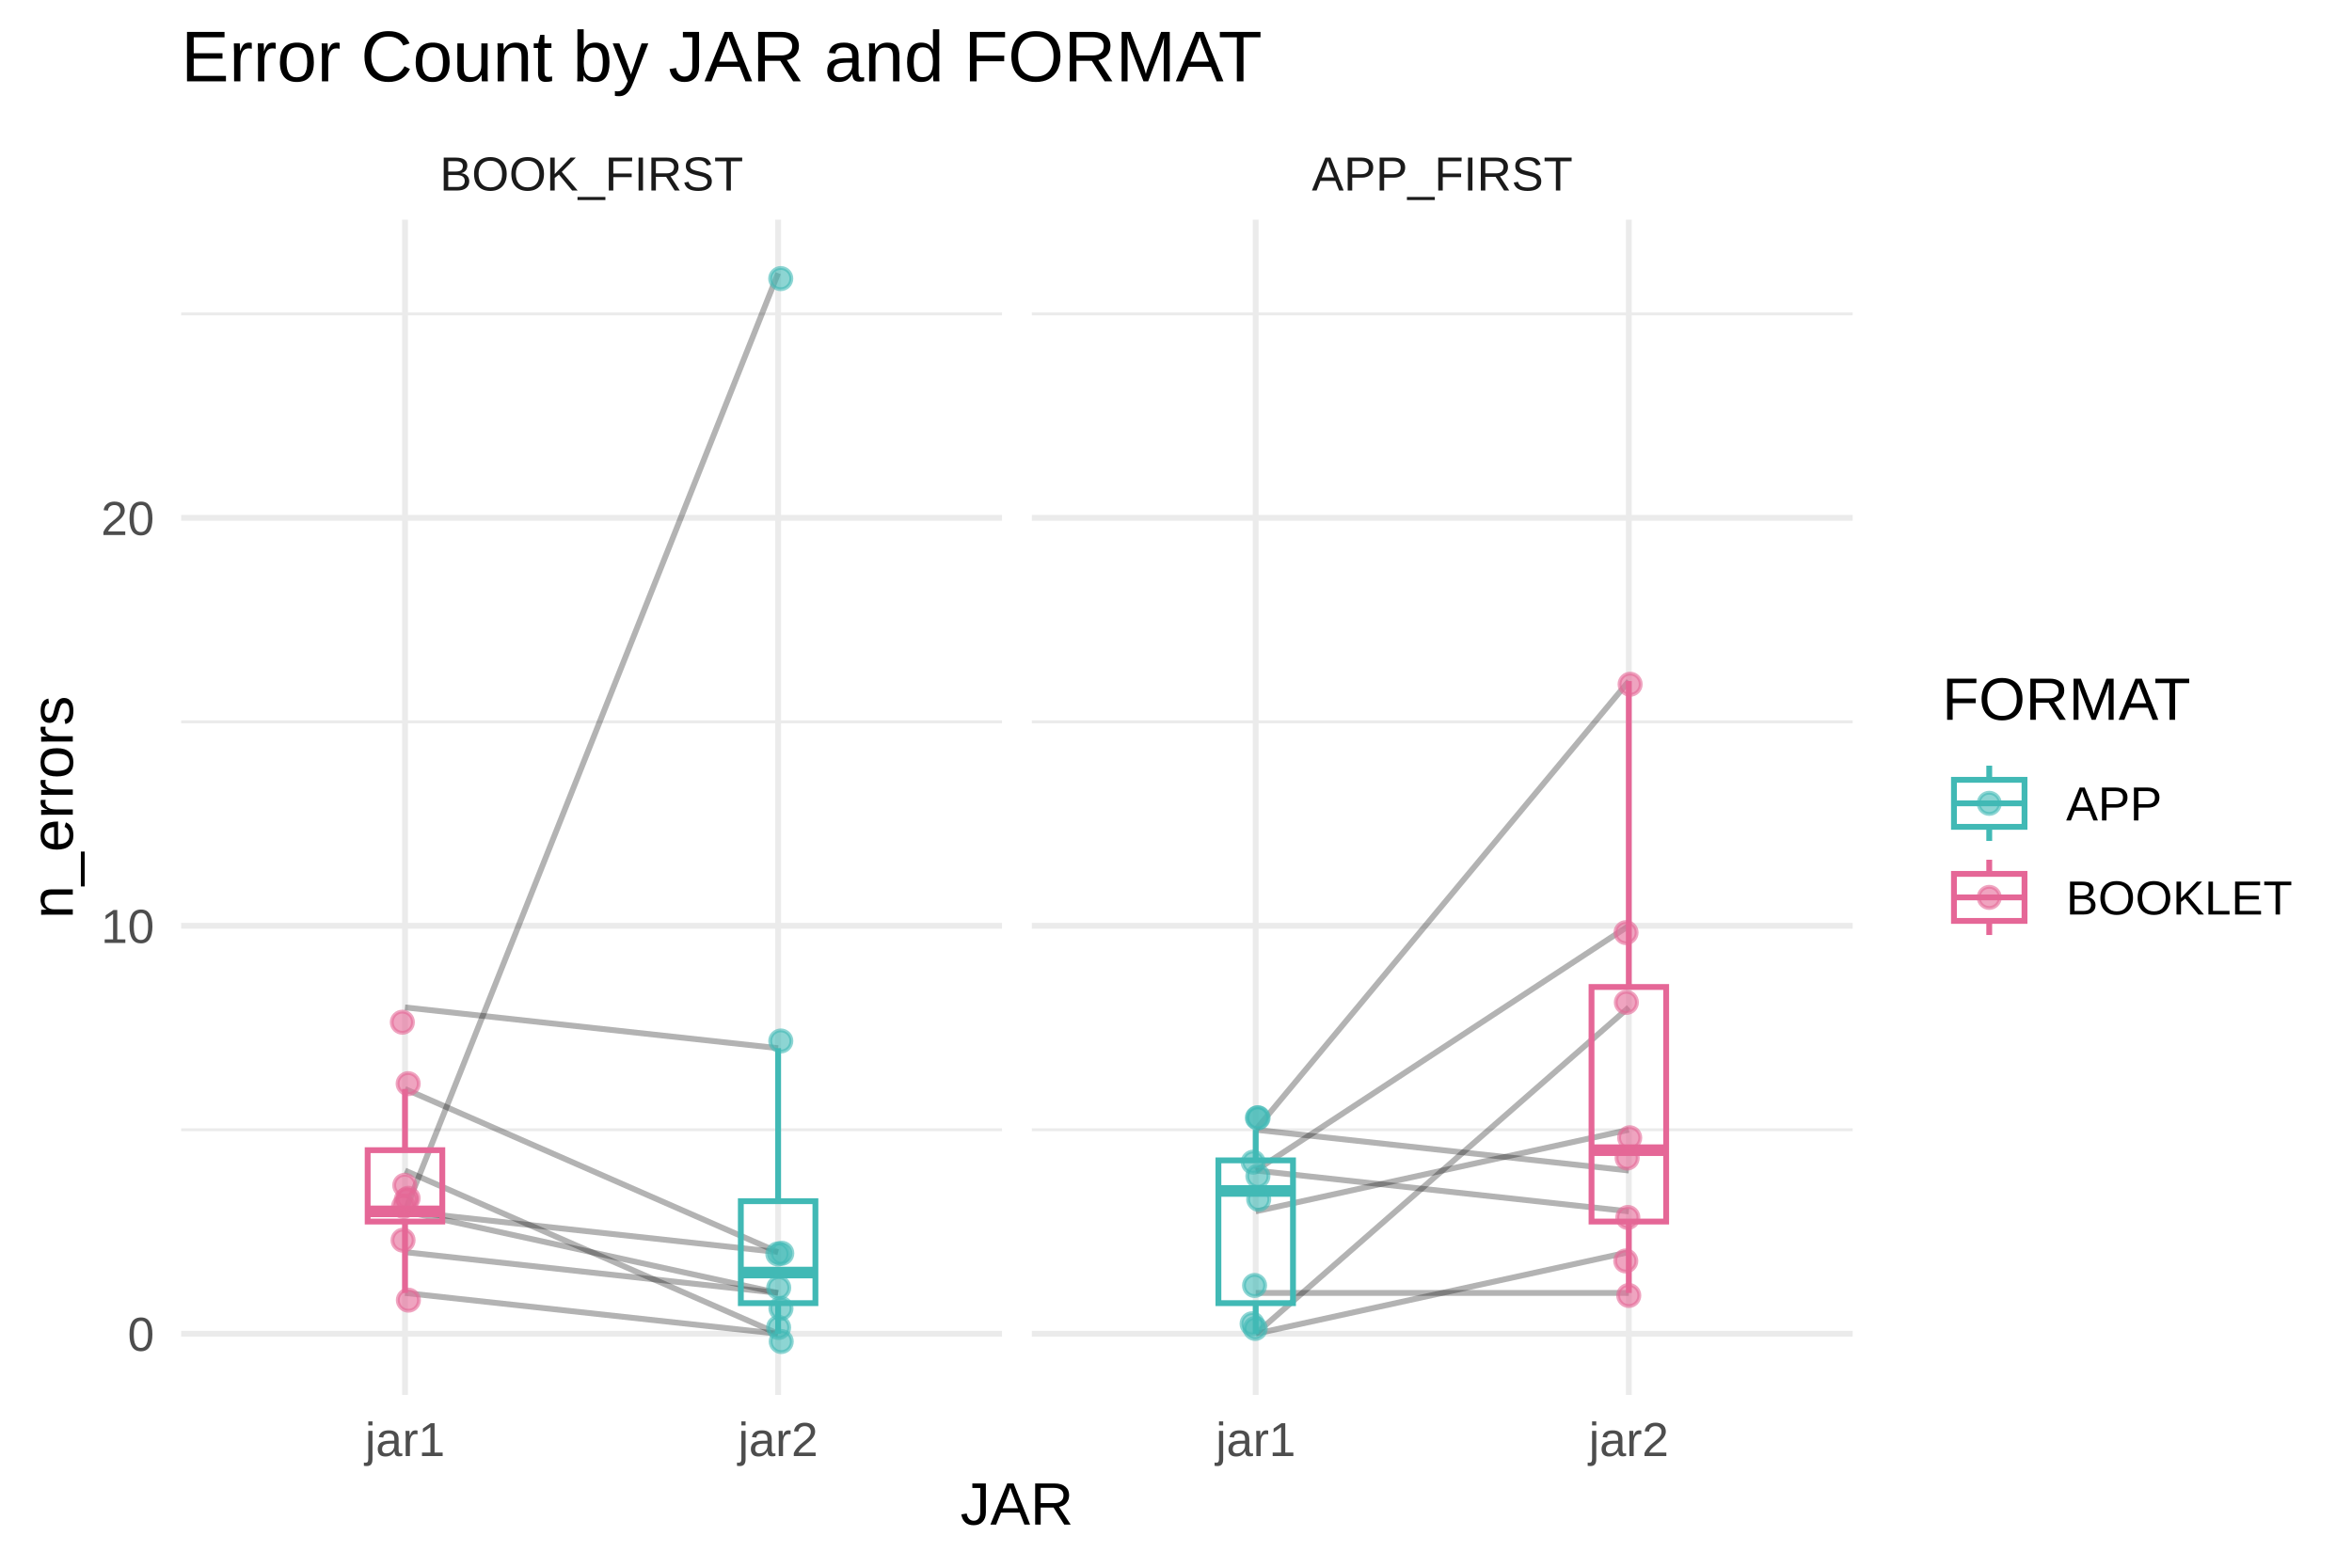
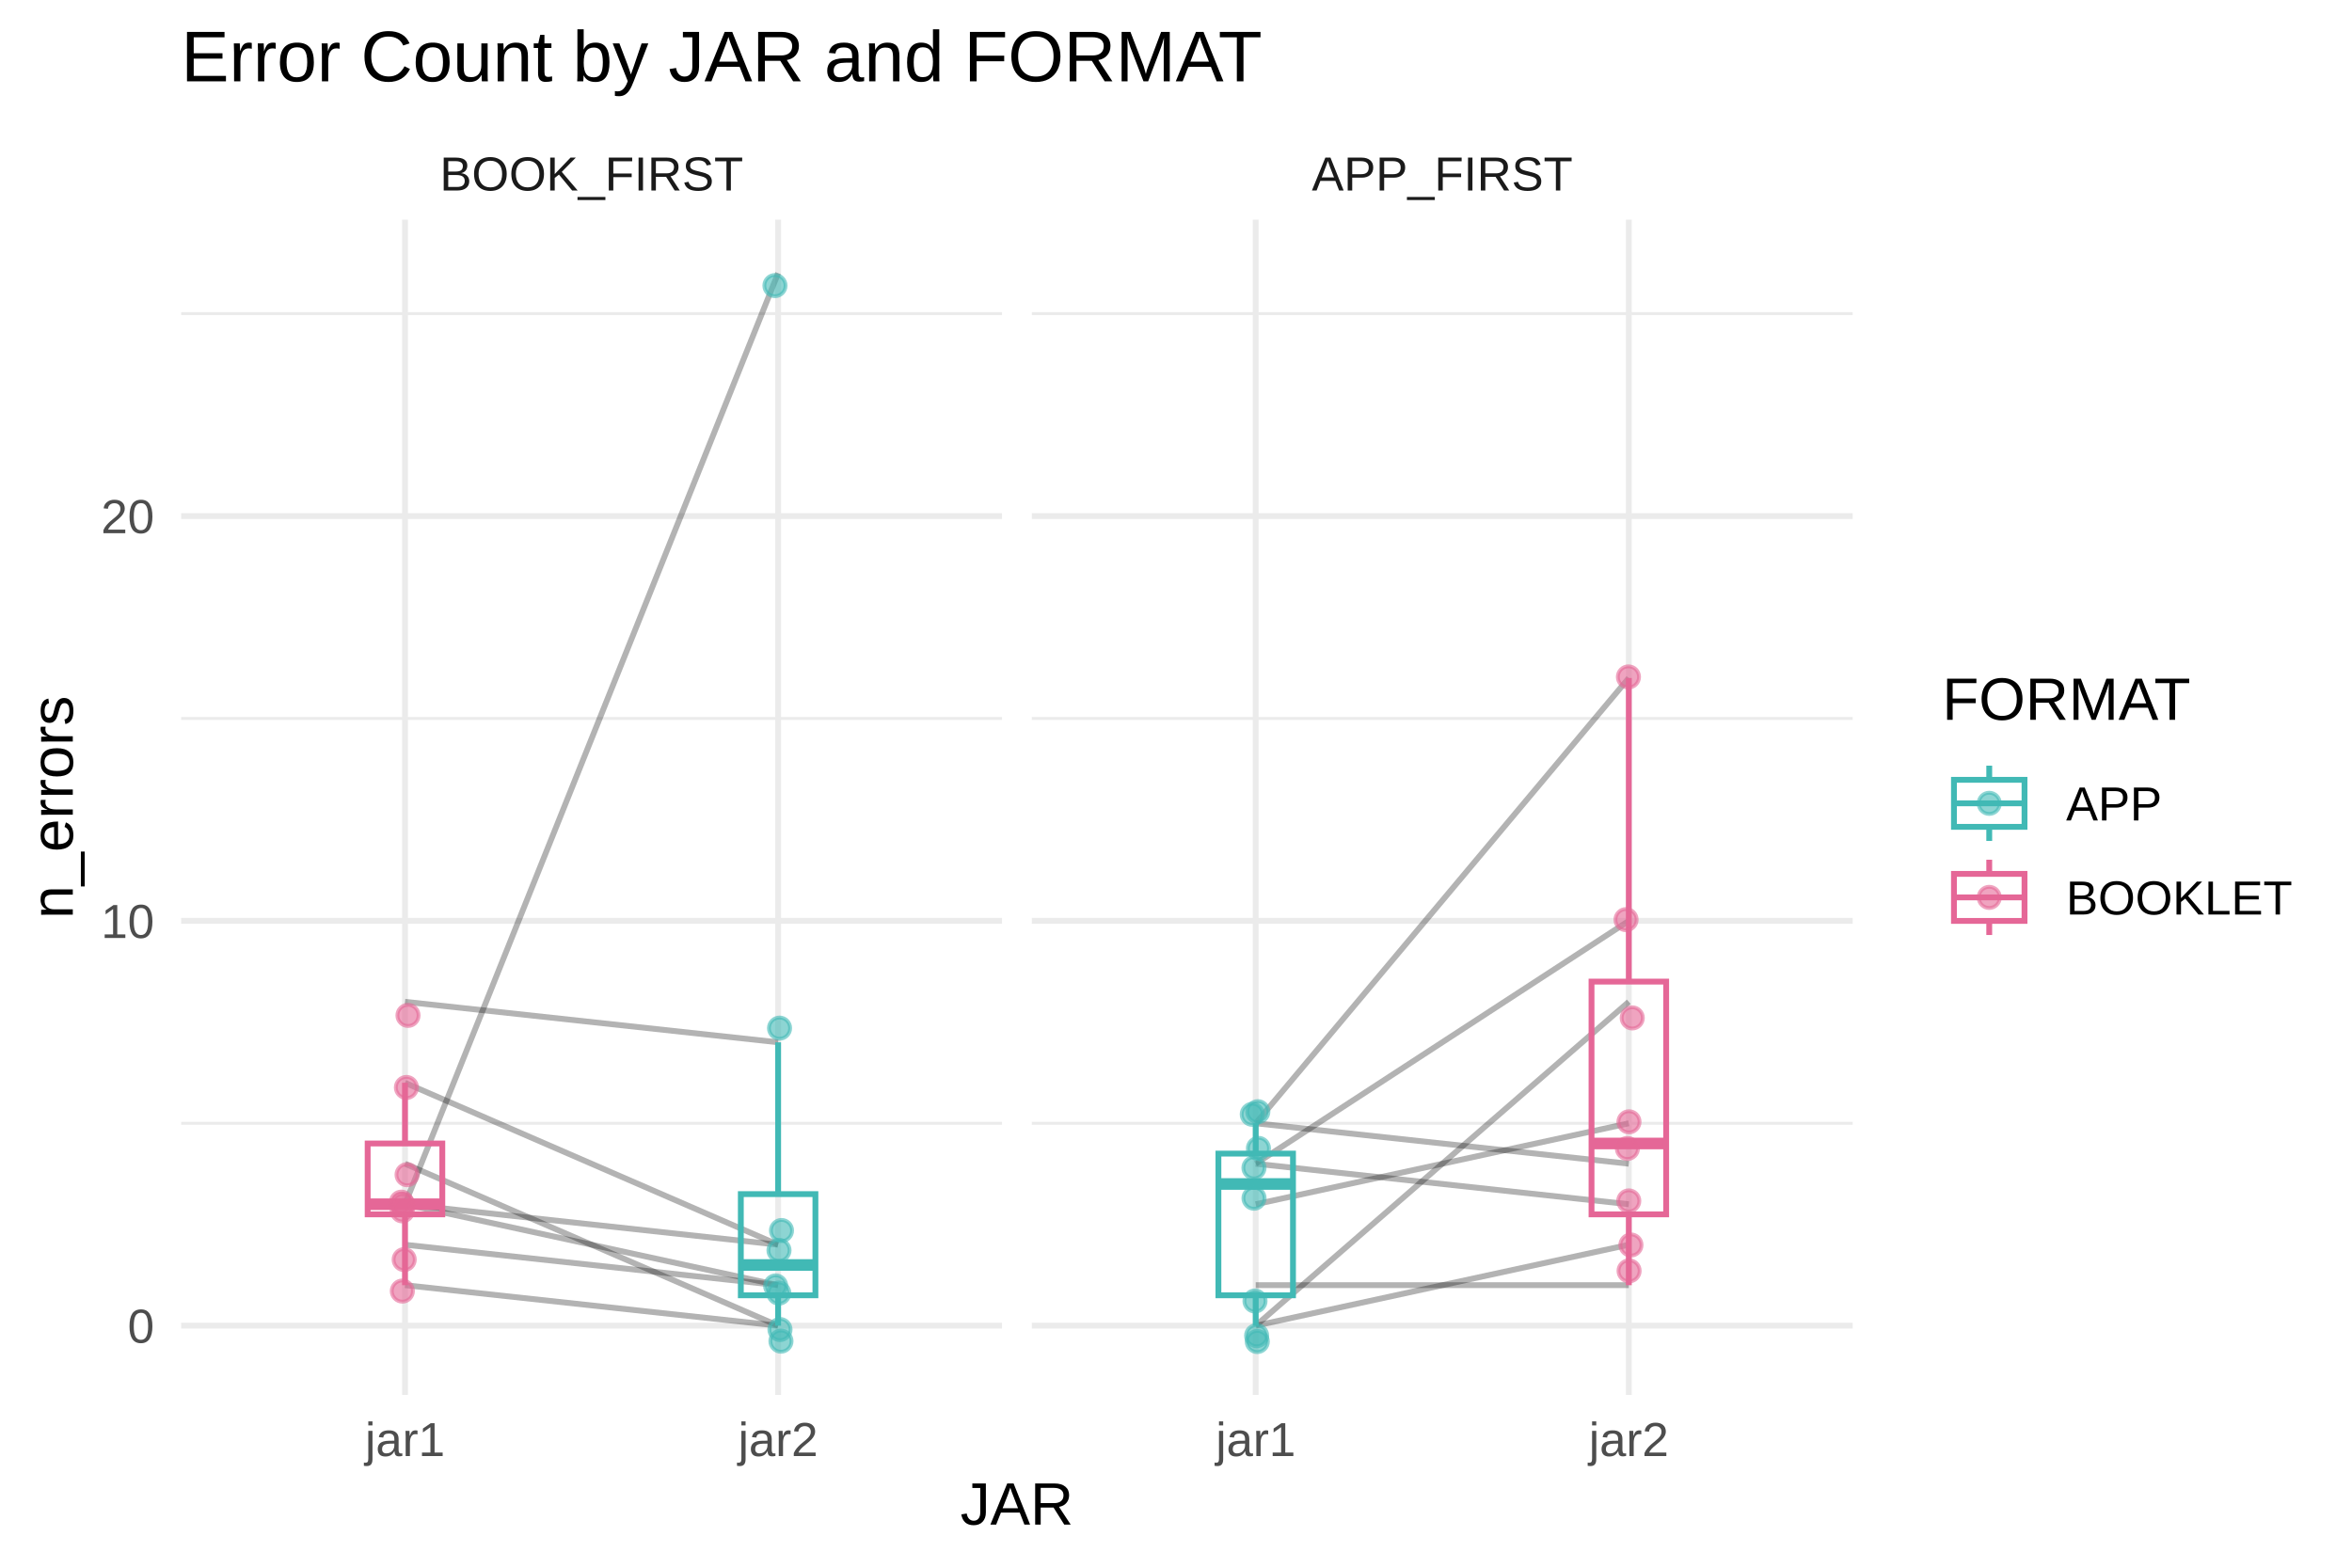
<svg xmlns="http://www.w3.org/2000/svg" class="svglite" width="432.00pt" height="288.00pt" viewBox="0 0 432.00 288.00">
  <defs>
    <style type="text/css">
    .svglite line, .svglite polyline, .svglite polygon, .svglite path, .svglite rect, .svglite circle {
      fill: none;
      stroke: #000000;
      stroke-linecap: round;
      stroke-linejoin: round;
      stroke-miterlimit: 10.00;
    }
    .svglite text {
      white-space: pre;
    }
  </style>
  </defs>
  <rect width="100%" height="100%" style="stroke: none; fill: none;" />
  <defs>
    <clipPath id="cpMC4wMHw0MzIuMDB8MC4wMHwyODguMDA=">
      <rect x="0.00" y="0.00" width="432.00" height="288.00" />
    </clipPath>
  </defs>
  <g clip-path="url(#cpMC4wMHw0MzIuMDB8MC4wMHwyODguMDA=)">
</g>
  <defs>
    <clipPath id="cpMzMuMjd8MTg0LjA0fDQwLjM2fDI1Ni4yNw==">
      <rect x="33.27" y="40.36" width="150.77" height="215.90" />
    </clipPath>
  </defs>
  <g clip-path="url(#cpMzMuMjd8MTg0LjA0fDQwLjM2fDI1Ni4yNw==)">
-     <polyline points="33.27,207.55 184.04,207.55 " style="stroke-width: 0.53; stroke: #EBEBEB; stroke-linecap: butt;" />
-     <polyline points="33.27,132.61 184.04,132.61 " style="stroke-width: 0.53; stroke: #EBEBEB; stroke-linecap: butt;" />
-     <polyline points="33.27,57.67 184.04,57.67 " style="stroke-width: 0.53; stroke: #EBEBEB; stroke-linecap: butt;" />
-     <polyline points="33.27,245.02 184.04,245.02 " style="stroke-width: 1.07; stroke: #EBEBEB; stroke-linecap: butt;" />
-     <polyline points="33.27,170.08 184.04,170.08 " style="stroke-width: 1.07; stroke: #EBEBEB; stroke-linecap: butt;" />
-     <polyline points="33.27,95.14 184.04,95.14 " style="stroke-width: 1.07; stroke: #EBEBEB; stroke-linecap: butt;" />
+     <polyline points="33.27,206.36 184.04,206.36 " style="stroke-width: 0.53; stroke: #EBEBEB; stroke-linecap: butt;" />
+     <polyline points="33.27,131.98 184.04,131.98 " style="stroke-width: 0.53; stroke: #EBEBEB; stroke-linecap: butt;" />
+     <polyline points="33.27,57.61 184.04,57.61 " style="stroke-width: 0.53; stroke: #EBEBEB; stroke-linecap: butt;" />
+     <polyline points="33.27,243.54 184.04,243.54 " style="stroke-width: 1.07; stroke: #EBEBEB; stroke-linecap: butt;" />
+     <polyline points="33.27,169.17 184.04,169.17 " style="stroke-width: 1.07; stroke: #EBEBEB; stroke-linecap: butt;" />
+     <polyline points="33.27,94.80 184.04,94.80 " style="stroke-width: 1.07; stroke: #EBEBEB; stroke-linecap: butt;" />
    <polyline points="74.39,256.27 74.39,40.36 " style="stroke-width: 1.07; stroke: #EBEBEB; stroke-linecap: butt;" />
    <polyline points="142.92,256.27 142.92,40.36 " style="stroke-width: 1.07; stroke: #EBEBEB; stroke-linecap: butt;" />
-     <polyline points="74.39,185.07 142.92,192.56 " style="stroke-width: 1.07; stroke: #000000; stroke-opacity: 0.30; stroke-linecap: butt;" />
-     <polyline points="74.39,222.54 142.92,237.53 " style="stroke-width: 1.07; stroke: #000000; stroke-opacity: 0.30; stroke-linecap: butt;" />
-     <polyline points="74.39,200.06 142.92,230.03 " style="stroke-width: 1.07; stroke: #000000; stroke-opacity: 0.30; stroke-linecap: butt;" />
-     <polyline points="74.39,230.03 142.92,237.53 " style="stroke-width: 1.07; stroke: #000000; stroke-opacity: 0.30; stroke-linecap: butt;" />
-     <polyline points="74.39,215.04 142.92,245.02 " style="stroke-width: 1.07; stroke: #000000; stroke-opacity: 0.30; stroke-linecap: butt;" />
-     <polyline points="74.39,222.54 142.92,50.18 " style="stroke-width: 1.07; stroke: #000000; stroke-opacity: 0.30; stroke-linecap: butt;" />
-     <polyline points="74.39,222.54 142.92,230.03 " style="stroke-width: 1.07; stroke: #000000; stroke-opacity: 0.30; stroke-linecap: butt;" />
-     <polyline points="74.39,237.53 142.92,245.02 " style="stroke-width: 1.07; stroke: #000000; stroke-opacity: 0.30; stroke-linecap: butt;" />
-     <line x1="142.92" y1="220.67" x2="142.92" y2="192.56" style="stroke-width: 1.07; stroke: #41B9B5; stroke-linecap: butt;" />
-     <line x1="142.92" y1="239.40" x2="142.92" y2="245.02" style="stroke-width: 1.07; stroke: #41B9B5; stroke-linecap: butt;" />
-     <polygon points="136.07,220.67 136.07,239.40 149.77,239.40 149.77,220.67 136.07,220.67 " style="stroke-width: 1.07; stroke: #41B9B5; stroke-linecap: butt; stroke-linejoin: miter;" />
-     <line x1="136.07" y1="233.78" x2="149.77" y2="233.78" style="stroke-width: 2.13; stroke: #41B9B5; stroke-linecap: butt; stroke-linejoin: miter;" />
-     <line x1="74.39" y1="211.30" x2="74.39" y2="200.06" style="stroke-width: 1.07; stroke: #E56797; stroke-linecap: butt;" />
-     <line x1="74.39" y1="224.41" x2="74.39" y2="237.53" style="stroke-width: 1.07; stroke: #E56797; stroke-linecap: butt;" />
-     <polygon points="67.53,211.30 67.53,224.41 81.24,224.41 81.24,211.30 67.53,211.30 " style="stroke-width: 1.07; stroke: #E56797; stroke-linecap: butt; stroke-linejoin: miter;" />
-     <line x1="67.53" y1="222.54" x2="81.24" y2="222.54" style="stroke-width: 2.13; stroke: #E56797; stroke-linecap: butt; stroke-linejoin: miter;" />
-     <circle cx="73.90" cy="187.79" r="1.95" style="stroke-width: 0.71; stroke: #E56797; stroke-opacity: 0.60; fill: #E56797; fill-opacity: 0.60;" />
-     <circle cx="143.41" cy="191.24" r="1.95" style="stroke-width: 0.71; stroke: #41B9B5; stroke-opacity: 0.60; fill: #41B9B5; fill-opacity: 0.60;" />
-     <circle cx="74.13" cy="221.64" r="1.95" style="stroke-width: 0.71; stroke: #E56797; stroke-opacity: 0.60; fill: #E56797; fill-opacity: 0.60;" />
-     <circle cx="143.44" cy="240.37" r="1.95" style="stroke-width: 0.71; stroke: #41B9B5; stroke-opacity: 0.60; fill: #41B9B5; fill-opacity: 0.60;" />
-     <circle cx="74.97" cy="199.08" r="1.95" style="stroke-width: 0.71; stroke: #E56797; stroke-opacity: 0.60; fill: #E56797; fill-opacity: 0.60;" />
-     <circle cx="142.87" cy="230.36" r="1.95" style="stroke-width: 0.71; stroke: #41B9B5; stroke-opacity: 0.60; fill: #41B9B5; fill-opacity: 0.60;" />
-     <circle cx="74.03" cy="227.84" r="1.95" style="stroke-width: 0.71; stroke: #E56797; stroke-opacity: 0.60; fill: #E56797; fill-opacity: 0.60;" />
-     <circle cx="143.03" cy="236.57" r="1.95" style="stroke-width: 0.71; stroke: #41B9B5; stroke-opacity: 0.60; fill: #41B9B5; fill-opacity: 0.60;" />
-     <circle cx="74.35" cy="217.75" r="1.95" style="stroke-width: 0.71; stroke: #E56797; stroke-opacity: 0.60; fill: #E56797; fill-opacity: 0.60;" />
-     <circle cx="143.49" cy="246.45" r="1.95" style="stroke-width: 0.71; stroke: #41B9B5; stroke-opacity: 0.60; fill: #41B9B5; fill-opacity: 0.60;" />
-     <circle cx="74.62" cy="220.41" r="1.95" style="stroke-width: 0.71; stroke: #E56797; stroke-opacity: 0.60; fill: #E56797; fill-opacity: 0.60;" />
-     <circle cx="143.40" cy="51.18" r="1.95" style="stroke-width: 0.71; stroke: #41B9B5; stroke-opacity: 0.60; fill: #41B9B5; fill-opacity: 0.60;" />
-     <circle cx="74.96" cy="220.14" r="1.95" style="stroke-width: 0.71; stroke: #E56797; stroke-opacity: 0.60; fill: #E56797; fill-opacity: 0.60;" />
-     <circle cx="143.59" cy="230.24" r="1.95" style="stroke-width: 0.71; stroke: #41B9B5; stroke-opacity: 0.60; fill: #41B9B5; fill-opacity: 0.60;" />
-     <circle cx="75.01" cy="238.85" r="1.95" style="stroke-width: 0.71; stroke: #E56797; stroke-opacity: 0.60; fill: #E56797; fill-opacity: 0.60;" />
-     <circle cx="143.01" cy="243.87" r="1.95" style="stroke-width: 0.71; stroke: #41B9B5; stroke-opacity: 0.60; fill: #41B9B5; fill-opacity: 0.60;" />
+     <polyline points="74.39,184.04 142.92,191.48 " style="stroke-width: 1.07; stroke: #000000; stroke-opacity: 0.30; stroke-linecap: butt;" />
+     <polyline points="74.39,221.23 142.92,236.10 " style="stroke-width: 1.07; stroke: #000000; stroke-opacity: 0.30; stroke-linecap: butt;" />
+     <polyline points="74.39,198.92 142.92,228.67 " style="stroke-width: 1.07; stroke: #000000; stroke-opacity: 0.30; stroke-linecap: butt;" />
+     <polyline points="74.39,228.67 142.92,236.10 " style="stroke-width: 1.07; stroke: #000000; stroke-opacity: 0.30; stroke-linecap: butt;" />
+     <polyline points="74.39,213.79 142.92,243.54 " style="stroke-width: 1.07; stroke: #000000; stroke-opacity: 0.30; stroke-linecap: butt;" />
+     <polyline points="74.39,221.23 142.92,50.18 " style="stroke-width: 1.07; stroke: #000000; stroke-opacity: 0.30; stroke-linecap: butt;" />
+     <polyline points="74.39,221.23 142.92,228.67 " style="stroke-width: 1.07; stroke: #000000; stroke-opacity: 0.30; stroke-linecap: butt;" />
+     <polyline points="74.39,236.10 142.92,243.54 " style="stroke-width: 1.07; stroke: #000000; stroke-opacity: 0.30; stroke-linecap: butt;" />
+     <line x1="142.92" y1="219.37" x2="142.92" y2="191.48" style="stroke-width: 1.07; stroke: #41B9B5; stroke-linecap: butt;" />
+     <line x1="142.92" y1="237.96" x2="142.92" y2="243.54" style="stroke-width: 1.07; stroke: #41B9B5; stroke-linecap: butt;" />
+     <polygon points="136.07,219.37 136.07,237.96 149.77,237.96 149.77,219.37 136.07,219.37 " style="stroke-width: 1.07; stroke: #41B9B5; stroke-linecap: butt; stroke-linejoin: miter;" />
+     <line x1="136.07" y1="232.39" x2="149.77" y2="232.39" style="stroke-width: 2.13; stroke: #41B9B5; stroke-linecap: butt; stroke-linejoin: miter;" />
+     <line x1="74.39" y1="210.07" x2="74.39" y2="198.92" style="stroke-width: 1.07; stroke: #E56797; stroke-linecap: butt;" />
+     <line x1="74.39" y1="223.09" x2="74.39" y2="236.10" style="stroke-width: 1.07; stroke: #E56797; stroke-linecap: butt;" />
+     <polygon points="67.53,210.07 67.53,223.09 81.24,223.09 81.24,210.07 67.53,210.07 " style="stroke-width: 1.07; stroke: #E56797; stroke-linecap: butt; stroke-linejoin: miter;" />
+     <line x1="67.53" y1="221.23" x2="81.24" y2="221.23" style="stroke-width: 2.13; stroke: #E56797; stroke-linecap: butt; stroke-linejoin: miter;" />
+     <circle cx="74.94" cy="186.54" r="1.95" style="stroke-width: 0.71; stroke: #E56797; stroke-opacity: 0.60; fill: #E56797; fill-opacity: 0.60;" />
+     <circle cx="143.18" cy="188.88" r="1.95" style="stroke-width: 0.71; stroke: #41B9B5; stroke-opacity: 0.60; fill: #41B9B5; fill-opacity: 0.60;" />
+     <circle cx="73.72" cy="220.85" r="1.95" style="stroke-width: 0.71; stroke: #E56797; stroke-opacity: 0.60; fill: #E56797; fill-opacity: 0.60;" />
+     <circle cx="143.05" cy="237.56" r="1.95" style="stroke-width: 0.71; stroke: #41B9B5; stroke-opacity: 0.60; fill: #41B9B5; fill-opacity: 0.60;" />
+     <circle cx="74.65" cy="199.78" r="1.95" style="stroke-width: 0.71; stroke: #E56797; stroke-opacity: 0.60; fill: #E56797; fill-opacity: 0.60;" />
+     <circle cx="143.54" cy="226.06" r="1.95" style="stroke-width: 0.71; stroke: #41B9B5; stroke-opacity: 0.60; fill: #41B9B5; fill-opacity: 0.60;" />
+     <circle cx="74.24" cy="231.40" r="1.95" style="stroke-width: 0.71; stroke: #E56797; stroke-opacity: 0.60; fill: #E56797; fill-opacity: 0.60;" />
+     <circle cx="142.47" cy="236.24" r="1.95" style="stroke-width: 0.71; stroke: #41B9B5; stroke-opacity: 0.60; fill: #41B9B5; fill-opacity: 0.60;" />
+     <circle cx="74.77" cy="215.80" r="1.95" style="stroke-width: 0.71; stroke: #E56797; stroke-opacity: 0.60; fill: #E56797; fill-opacity: 0.60;" />
+     <circle cx="143.44" cy="246.38" r="1.95" style="stroke-width: 0.71; stroke: #41B9B5; stroke-opacity: 0.60; fill: #41B9B5; fill-opacity: 0.60;" />
+     <circle cx="74.01" cy="221.28" r="1.95" style="stroke-width: 0.71; stroke: #E56797; stroke-opacity: 0.60; fill: #E56797; fill-opacity: 0.60;" />
+     <circle cx="142.34" cy="52.47" r="1.95" style="stroke-width: 0.71; stroke: #41B9B5; stroke-opacity: 0.60; fill: #41B9B5; fill-opacity: 0.60;" />
+     <circle cx="73.89" cy="222.45" r="1.95" style="stroke-width: 0.71; stroke: #E56797; stroke-opacity: 0.60; fill: #E56797; fill-opacity: 0.60;" />
+     <circle cx="143.08" cy="229.70" r="1.95" style="stroke-width: 0.71; stroke: #41B9B5; stroke-opacity: 0.60; fill: #41B9B5; fill-opacity: 0.60;" />
+     <circle cx="73.90" cy="237.18" r="1.95" style="stroke-width: 0.71; stroke: #E56797; stroke-opacity: 0.60; fill: #E56797; fill-opacity: 0.60;" />
+     <circle cx="143.26" cy="244.25" r="1.95" style="stroke-width: 0.71; stroke: #41B9B5; stroke-opacity: 0.60; fill: #41B9B5; fill-opacity: 0.60;" />
  </g>
  <g clip-path="url(#cpMC4wMHw0MzIuMDB8MC4wMHwyODguMDA=)">
</g>
  <defs>
    <clipPath id="cpMTg5LjUyfDM0MC4yOXw0MC4zNnwyNTYuMjc=">
      <rect x="189.52" y="40.36" width="150.77" height="215.90" />
    </clipPath>
  </defs>
  <g clip-path="url(#cpMTg5LjUyfDM0MC4yOXw0MC4zNnwyNTYuMjc=)">
-     <polyline points="189.52,207.55 340.29,207.55 " style="stroke-width: 0.53; stroke: #EBEBEB; stroke-linecap: butt;" />
-     <polyline points="189.52,132.61 340.29,132.61 " style="stroke-width: 0.53; stroke: #EBEBEB; stroke-linecap: butt;" />
-     <polyline points="189.52,57.67 340.29,57.67 " style="stroke-width: 0.53; stroke: #EBEBEB; stroke-linecap: butt;" />
-     <polyline points="189.52,245.02 340.29,245.02 " style="stroke-width: 1.07; stroke: #EBEBEB; stroke-linecap: butt;" />
-     <polyline points="189.52,170.08 340.29,170.08 " style="stroke-width: 1.07; stroke: #EBEBEB; stroke-linecap: butt;" />
-     <polyline points="189.52,95.14 340.29,95.14 " style="stroke-width: 1.07; stroke: #EBEBEB; stroke-linecap: butt;" />
+     <polyline points="189.52,206.36 340.29,206.36 " style="stroke-width: 0.53; stroke: #EBEBEB; stroke-linecap: butt;" />
+     <polyline points="189.52,131.98 340.29,131.98 " style="stroke-width: 0.53; stroke: #EBEBEB; stroke-linecap: butt;" />
+     <polyline points="189.52,57.61 340.29,57.61 " style="stroke-width: 0.53; stroke: #EBEBEB; stroke-linecap: butt;" />
+     <polyline points="189.52,243.54 340.29,243.54 " style="stroke-width: 1.07; stroke: #EBEBEB; stroke-linecap: butt;" />
+     <polyline points="189.52,169.17 340.29,169.17 " style="stroke-width: 1.07; stroke: #EBEBEB; stroke-linecap: butt;" />
+     <polyline points="189.52,94.80 340.29,94.80 " style="stroke-width: 1.07; stroke: #EBEBEB; stroke-linecap: butt;" />
    <polyline points="230.64,256.27 230.64,40.36 " style="stroke-width: 1.07; stroke: #EBEBEB; stroke-linecap: butt;" />
    <polyline points="299.17,256.27 299.17,40.36 " style="stroke-width: 1.07; stroke: #EBEBEB; stroke-linecap: butt;" />
-     <polyline points="230.64,245.02 299.17,185.07 " style="stroke-width: 1.07; stroke: #000000; stroke-opacity: 0.30; stroke-linecap: butt;" />
-     <polyline points="230.64,222.54 299.17,207.55 " style="stroke-width: 1.07; stroke: #000000; stroke-opacity: 0.30; stroke-linecap: butt;" />
-     <polyline points="230.64,207.55 299.17,215.04 " style="stroke-width: 1.07; stroke: #000000; stroke-opacity: 0.30; stroke-linecap: butt;" />
-     <polyline points="230.64,245.02 299.17,230.03 " style="stroke-width: 1.07; stroke: #000000; stroke-opacity: 0.30; stroke-linecap: butt;" />
-     <polyline points="230.64,207.55 299.17,125.12 " style="stroke-width: 1.07; stroke: #000000; stroke-opacity: 0.30; stroke-linecap: butt;" />
-     <polyline points="230.64,215.04 299.17,222.54 " style="stroke-width: 1.07; stroke: #000000; stroke-opacity: 0.30; stroke-linecap: butt;" />
-     <polyline points="230.64,237.53 299.17,237.53 " style="stroke-width: 1.07; stroke: #000000; stroke-opacity: 0.30; stroke-linecap: butt;" />
-     <polyline points="230.64,215.04 299.17,170.08 " style="stroke-width: 1.07; stroke: #000000; stroke-opacity: 0.30; stroke-linecap: butt;" />
-     <line x1="230.64" y1="213.17" x2="230.64" y2="207.55" style="stroke-width: 1.07; stroke: #41B9B5; stroke-linecap: butt;" />
-     <line x1="230.64" y1="239.40" x2="230.64" y2="245.02" style="stroke-width: 1.07; stroke: #41B9B5; stroke-linecap: butt;" />
-     <polygon points="223.79,213.17 223.79,239.40 237.49,239.40 237.49,213.17 223.79,213.17 " style="stroke-width: 1.07; stroke: #41B9B5; stroke-linecap: butt; stroke-linejoin: miter;" />
-     <line x1="223.79" y1="218.79" x2="237.49" y2="218.79" style="stroke-width: 2.13; stroke: #41B9B5; stroke-linecap: butt; stroke-linejoin: miter;" />
-     <line x1="299.17" y1="181.32" x2="299.17" y2="125.12" style="stroke-width: 1.07; stroke: #E56797; stroke-linecap: butt;" />
-     <line x1="299.17" y1="224.41" x2="299.17" y2="237.53" style="stroke-width: 1.07; stroke: #E56797; stroke-linecap: butt;" />
-     <polygon points="292.32,181.32 292.32,224.41 306.03,224.41 306.03,181.32 292.32,181.32 " style="stroke-width: 1.07; stroke: #E56797; stroke-linecap: butt; stroke-linejoin: miter;" />
-     <line x1="292.32" y1="211.30" x2="306.03" y2="211.30" style="stroke-width: 2.13; stroke: #E56797; stroke-linecap: butt; stroke-linejoin: miter;" />
-     <circle cx="229.98" cy="243.19" r="1.95" style="stroke-width: 0.71; stroke: #41B9B5; stroke-opacity: 0.60; fill: #41B9B5; fill-opacity: 0.60;" />
-     <circle cx="298.72" cy="184.15" r="1.95" style="stroke-width: 0.71; stroke: #E56797; stroke-opacity: 0.60; fill: #E56797; fill-opacity: 0.60;" />
-     <circle cx="231.19" cy="220.32" r="1.95" style="stroke-width: 0.71; stroke: #41B9B5; stroke-opacity: 0.60; fill: #41B9B5; fill-opacity: 0.60;" />
-     <circle cx="299.33" cy="209.02" r="1.95" style="stroke-width: 0.71; stroke: #E56797; stroke-opacity: 0.60; fill: #E56797; fill-opacity: 0.60;" />
-     <circle cx="230.94" cy="205.36" r="1.95" style="stroke-width: 0.71; stroke: #41B9B5; stroke-opacity: 0.60; fill: #41B9B5; fill-opacity: 0.60;" />
-     <circle cx="298.86" cy="212.74" r="1.95" style="stroke-width: 0.71; stroke: #E56797; stroke-opacity: 0.60; fill: #E56797; fill-opacity: 0.60;" />
-     <circle cx="230.55" cy="244.05" r="1.95" style="stroke-width: 0.71; stroke: #41B9B5; stroke-opacity: 0.60; fill: #41B9B5; fill-opacity: 0.60;" />
-     <circle cx="298.61" cy="231.65" r="1.95" style="stroke-width: 0.71; stroke: #E56797; stroke-opacity: 0.60; fill: #E56797; fill-opacity: 0.60;" />
-     <circle cx="231.08" cy="205.35" r="1.95" style="stroke-width: 0.71; stroke: #41B9B5; stroke-opacity: 0.60; fill: #41B9B5; fill-opacity: 0.60;" />
-     <circle cx="299.41" cy="125.70" r="1.95" style="stroke-width: 0.71; stroke: #E56797; stroke-opacity: 0.60; fill: #E56797; fill-opacity: 0.60;" />
-     <circle cx="231.04" cy="216.07" r="1.95" style="stroke-width: 0.71; stroke: #41B9B5; stroke-opacity: 0.60; fill: #41B9B5; fill-opacity: 0.60;" />
-     <circle cx="298.99" cy="223.66" r="1.95" style="stroke-width: 0.71; stroke: #E56797; stroke-opacity: 0.60; fill: #E56797; fill-opacity: 0.60;" />
-     <circle cx="230.43" cy="236.15" r="1.95" style="stroke-width: 0.71; stroke: #41B9B5; stroke-opacity: 0.60; fill: #41B9B5; fill-opacity: 0.60;" />
-     <circle cx="299.16" cy="237.99" r="1.95" style="stroke-width: 0.71; stroke: #E56797; stroke-opacity: 0.60; fill: #E56797; fill-opacity: 0.60;" />
-     <circle cx="230.18" cy="213.50" r="1.95" style="stroke-width: 0.71; stroke: #41B9B5; stroke-opacity: 0.60; fill: #41B9B5; fill-opacity: 0.60;" />
-     <circle cx="298.66" cy="171.33" r="1.95" style="stroke-width: 0.71; stroke: #E56797; stroke-opacity: 0.60; fill: #E56797; fill-opacity: 0.60;" />
+     <polyline points="230.64,243.54 299.17,184.04 " style="stroke-width: 1.07; stroke: #000000; stroke-opacity: 0.30; stroke-linecap: butt;" />
+     <polyline points="230.64,221.23 299.17,206.36 " style="stroke-width: 1.07; stroke: #000000; stroke-opacity: 0.30; stroke-linecap: butt;" />
+     <polyline points="230.64,206.36 299.17,213.79 " style="stroke-width: 1.07; stroke: #000000; stroke-opacity: 0.30; stroke-linecap: butt;" />
+     <polyline points="230.64,243.54 299.17,228.67 " style="stroke-width: 1.07; stroke: #000000; stroke-opacity: 0.30; stroke-linecap: butt;" />
+     <polyline points="230.64,206.36 299.17,124.55 " style="stroke-width: 1.07; stroke: #000000; stroke-opacity: 0.30; stroke-linecap: butt;" />
+     <polyline points="230.64,213.79 299.17,221.23 " style="stroke-width: 1.07; stroke: #000000; stroke-opacity: 0.30; stroke-linecap: butt;" />
+     <polyline points="230.64,236.10 299.17,236.10 " style="stroke-width: 1.07; stroke: #000000; stroke-opacity: 0.30; stroke-linecap: butt;" />
+     <polyline points="230.64,213.79 299.17,169.17 " style="stroke-width: 1.07; stroke: #000000; stroke-opacity: 0.30; stroke-linecap: butt;" />
+     <line x1="230.64" y1="211.93" x2="230.64" y2="206.36" style="stroke-width: 1.07; stroke: #41B9B5; stroke-linecap: butt;" />
+     <line x1="230.64" y1="237.96" x2="230.64" y2="243.54" style="stroke-width: 1.07; stroke: #41B9B5; stroke-linecap: butt;" />
+     <polygon points="223.79,211.93 223.79,237.96 237.49,237.96 237.49,211.93 223.79,211.93 " style="stroke-width: 1.07; stroke: #41B9B5; stroke-linecap: butt; stroke-linejoin: miter;" />
+     <line x1="223.79" y1="217.51" x2="237.49" y2="217.51" style="stroke-width: 2.13; stroke: #41B9B5; stroke-linecap: butt; stroke-linejoin: miter;" />
+     <line x1="299.17" y1="180.33" x2="299.17" y2="124.55" style="stroke-width: 1.07; stroke: #E56797; stroke-linecap: butt;" />
+     <line x1="299.17" y1="223.09" x2="299.17" y2="236.10" style="stroke-width: 1.07; stroke: #E56797; stroke-linecap: butt;" />
+     <polygon points="292.32,180.33 292.32,223.09 306.03,223.09 306.03,180.33 292.32,180.33 " style="stroke-width: 1.07; stroke: #E56797; stroke-linecap: butt; stroke-linejoin: miter;" />
+     <line x1="292.32" y1="210.07" x2="306.03" y2="210.07" style="stroke-width: 2.13; stroke: #E56797; stroke-linecap: butt; stroke-linejoin: miter;" />
+     <circle cx="230.81" cy="245.37" r="1.95" style="stroke-width: 0.71; stroke: #41B9B5; stroke-opacity: 0.60; fill: #41B9B5; fill-opacity: 0.60;" />
+     <circle cx="299.80" cy="187.00" r="1.95" style="stroke-width: 0.71; stroke: #E56797; stroke-opacity: 0.60; fill: #E56797; fill-opacity: 0.60;" />
+     <circle cx="230.33" cy="220.12" r="1.95" style="stroke-width: 0.71; stroke: #41B9B5; stroke-opacity: 0.60; fill: #41B9B5; fill-opacity: 0.60;" />
+     <circle cx="299.20" cy="206.09" r="1.95" style="stroke-width: 0.71; stroke: #E56797; stroke-opacity: 0.60; fill: #E56797; fill-opacity: 0.60;" />
+     <circle cx="231.03" cy="204.23" r="1.95" style="stroke-width: 0.71; stroke: #41B9B5; stroke-opacity: 0.60; fill: #41B9B5; fill-opacity: 0.60;" />
+     <circle cx="298.91" cy="210.98" r="1.95" style="stroke-width: 0.71; stroke: #E56797; stroke-opacity: 0.60; fill: #E56797; fill-opacity: 0.60;" />
+     <circle cx="230.93" cy="246.45" r="1.95" style="stroke-width: 0.71; stroke: #41B9B5; stroke-opacity: 0.60; fill: #41B9B5; fill-opacity: 0.60;" />
+     <circle cx="299.56" cy="228.72" r="1.95" style="stroke-width: 0.71; stroke: #E56797; stroke-opacity: 0.60; fill: #E56797; fill-opacity: 0.60;" />
+     <circle cx="230.01" cy="204.71" r="1.95" style="stroke-width: 0.71; stroke: #41B9B5; stroke-opacity: 0.60; fill: #41B9B5; fill-opacity: 0.60;" />
+     <circle cx="299.10" cy="124.36" r="1.95" style="stroke-width: 0.71; stroke: #E56797; stroke-opacity: 0.60; fill: #E56797; fill-opacity: 0.60;" />
+     <circle cx="230.32" cy="214.54" r="1.95" style="stroke-width: 0.71; stroke: #41B9B5; stroke-opacity: 0.60; fill: #41B9B5; fill-opacity: 0.60;" />
+     <circle cx="299.16" cy="220.62" r="1.95" style="stroke-width: 0.71; stroke: #E56797; stroke-opacity: 0.60; fill: #E56797; fill-opacity: 0.60;" />
+     <circle cx="230.51" cy="239.01" r="1.95" style="stroke-width: 0.71; stroke: #41B9B5; stroke-opacity: 0.60; fill: #41B9B5; fill-opacity: 0.60;" />
+     <circle cx="299.22" cy="233.47" r="1.95" style="stroke-width: 0.71; stroke: #E56797; stroke-opacity: 0.60; fill: #E56797; fill-opacity: 0.60;" />
+     <circle cx="231.14" cy="210.97" r="1.95" style="stroke-width: 0.71; stroke: #41B9B5; stroke-opacity: 0.60; fill: #41B9B5; fill-opacity: 0.60;" />
+     <circle cx="298.66" cy="168.95" r="1.95" style="stroke-width: 0.71; stroke: #E56797; stroke-opacity: 0.60; fill: #E56797; fill-opacity: 0.60;" />
  </g>
  <g clip-path="url(#cpMC4wMHw0MzIuMDB8MC4wMHwyODguMDA=)">
</g>
  <defs>
    <clipPath id="cpMzMuMjd8MTg0LjA0fDIzLjM0fDQwLjM2">
      <rect x="33.27" y="23.34" width="150.77" height="17.03" />
    </clipPath>
  </defs>
  <g clip-path="url(#cpMzMuMjd8MTg0LjA0fDIzLjM0fDQwLjM2)">
    <text x="108.65" y="35.00" text-anchor="middle" style="font-size: 8.80px;fill: #1A1A1A; font-family: &quot;Arial&quot;;" textLength="55.71px" lengthAdjust="spacingAndGlyphs">BOOK_FIRST</text>
  </g>
  <g clip-path="url(#cpMC4wMHw0MzIuMDB8MC4wMHwyODguMDA=)">
</g>
  <defs>
    <clipPath id="cpMTg5LjUyfDM0MC4yOXwyMy4zNHw0MC4zNg==">
      <rect x="189.52" y="23.34" width="150.77" height="17.03" />
    </clipPath>
  </defs>
  <g clip-path="url(#cpMTg5LjUyfDM0MC4yOXwyMy4zNHw0MC4zNg==)">
    <text x="264.91" y="35.00" text-anchor="middle" style="font-size: 8.80px;fill: #1A1A1A; font-family: &quot;Arial&quot;;" textLength="47.90px" lengthAdjust="spacingAndGlyphs">APP_FIRST</text>
  </g>
  <g clip-path="url(#cpMC4wMHw0MzIuMDB8MC4wMHwyODguMDA=)">
    <text x="74.39" y="267.50" text-anchor="middle" style="font-size: 8.80px;fill: #4D4D4D; font-family: &quot;Arial&quot;;" textLength="14.67px" lengthAdjust="spacingAndGlyphs">jar1</text>
    <text x="142.92" y="267.50" text-anchor="middle" style="font-size: 8.80px;fill: #4D4D4D; font-family: &quot;Arial&quot;;" textLength="14.67px" lengthAdjust="spacingAndGlyphs">jar2</text>
    <text x="230.64" y="267.50" text-anchor="middle" style="font-size: 8.80px;fill: #4D4D4D; font-family: &quot;Arial&quot;;" textLength="14.67px" lengthAdjust="spacingAndGlyphs">jar1</text>
    <text x="299.17" y="267.50" text-anchor="middle" style="font-size: 8.80px;fill: #4D4D4D; font-family: &quot;Arial&quot;;" textLength="14.67px" lengthAdjust="spacingAndGlyphs">jar2</text>
-     <text x="28.34" y="248.17" text-anchor="end" style="font-size: 8.80px;fill: #4D4D4D; font-family: &quot;Arial&quot;;" textLength="4.90px" lengthAdjust="spacingAndGlyphs">0</text>
-     <text x="28.34" y="173.23" text-anchor="end" style="font-size: 8.80px;fill: #4D4D4D; font-family: &quot;Arial&quot;;" textLength="9.79px" lengthAdjust="spacingAndGlyphs">10</text>
-     <text x="28.34" y="98.29" text-anchor="end" style="font-size: 8.80px;fill: #4D4D4D; font-family: &quot;Arial&quot;;" textLength="9.79px" lengthAdjust="spacingAndGlyphs">20</text>
+     <text x="28.34" y="246.69" text-anchor="end" style="font-size: 8.80px;fill: #4D4D4D; font-family: &quot;Arial&quot;;" textLength="4.90px" lengthAdjust="spacingAndGlyphs">0</text>
+     <text x="28.34" y="172.32" text-anchor="end" style="font-size: 8.80px;fill: #4D4D4D; font-family: &quot;Arial&quot;;" textLength="9.79px" lengthAdjust="spacingAndGlyphs">10</text>
+     <text x="28.34" y="97.95" text-anchor="end" style="font-size: 8.80px;fill: #4D4D4D; font-family: &quot;Arial&quot;;" textLength="9.79px" lengthAdjust="spacingAndGlyphs">20</text>
    <text x="186.78" y="280.09" text-anchor="middle" style="font-size: 11.00px; font-family: &quot;Arial&quot;;" textLength="20.78px" lengthAdjust="spacingAndGlyphs">JAR</text>
    <text transform="translate(13.37,148.31) rotate(-90)" text-anchor="middle" style="font-size: 11.00px; font-family: &quot;Arial&quot;;" textLength="40.98px" lengthAdjust="spacingAndGlyphs">n_errors</text>
    <text x="356.73" y="132.24" style="font-size: 11.00px; font-family: &quot;Arial&quot;;" textLength="46.43px" lengthAdjust="spacingAndGlyphs">FORMAT</text>
    <polyline points="365.37,154.49 365.37,151.90 " style="stroke-width: 1.07; stroke: #41B9B5; stroke-linecap: butt; stroke-linejoin: miter;" />
    <polyline points="365.37,143.26 365.37,140.66 " style="stroke-width: 1.07; stroke: #41B9B5; stroke-linecap: butt; stroke-linejoin: miter;" />
    <rect x="358.89" y="143.26" width="12.96" height="8.64" style="stroke-width: 1.07; stroke: #41B9B5; stroke-linecap: butt; stroke-linejoin: miter;" />
    <polyline points="358.89,147.58 371.85,147.58 " style="stroke-width: 1.07; stroke: #41B9B5; stroke-linecap: butt; stroke-linejoin: miter;" />
    <circle cx="365.37" cy="147.58" r="1.95" style="stroke-width: 0.71; stroke: #41B9B5; stroke-opacity: 0.60; fill: #41B9B5; fill-opacity: 0.60;" />
    <polyline points="365.37,171.77 365.37,169.18 " style="stroke-width: 1.07; stroke: #E56797; stroke-linecap: butt; stroke-linejoin: miter;" />
    <polyline points="365.37,160.54 365.37,157.94 " style="stroke-width: 1.07; stroke: #E56797; stroke-linecap: butt; stroke-linejoin: miter;" />
    <rect x="358.89" y="160.54" width="12.96" height="8.64" style="stroke-width: 1.07; stroke: #E56797; stroke-linecap: butt; stroke-linejoin: miter;" />
    <polyline points="358.89,164.86 371.85,164.86 " style="stroke-width: 1.07; stroke: #E56797; stroke-linecap: butt; stroke-linejoin: miter;" />
    <circle cx="365.37" cy="164.86" r="1.95" style="stroke-width: 0.71; stroke: #E56797; stroke-opacity: 0.60; fill: #E56797; fill-opacity: 0.60;" />
    <text x="379.49" y="150.73" style="font-size: 8.80px; font-family: &quot;Arial&quot;;" textLength="17.60px" lengthAdjust="spacingAndGlyphs">APP</text>
    <text x="379.49" y="168.01" style="font-size: 8.80px; font-family: &quot;Arial&quot;;" textLength="41.55px" lengthAdjust="spacingAndGlyphs">BOOKLET</text>
    <text x="33.27" y="14.94" style="font-size: 13.20px; font-family: &quot;Arial&quot;;" textLength="199.38px" lengthAdjust="spacingAndGlyphs">Error Count by JAR and FORMAT</text>
  </g>
</svg>
